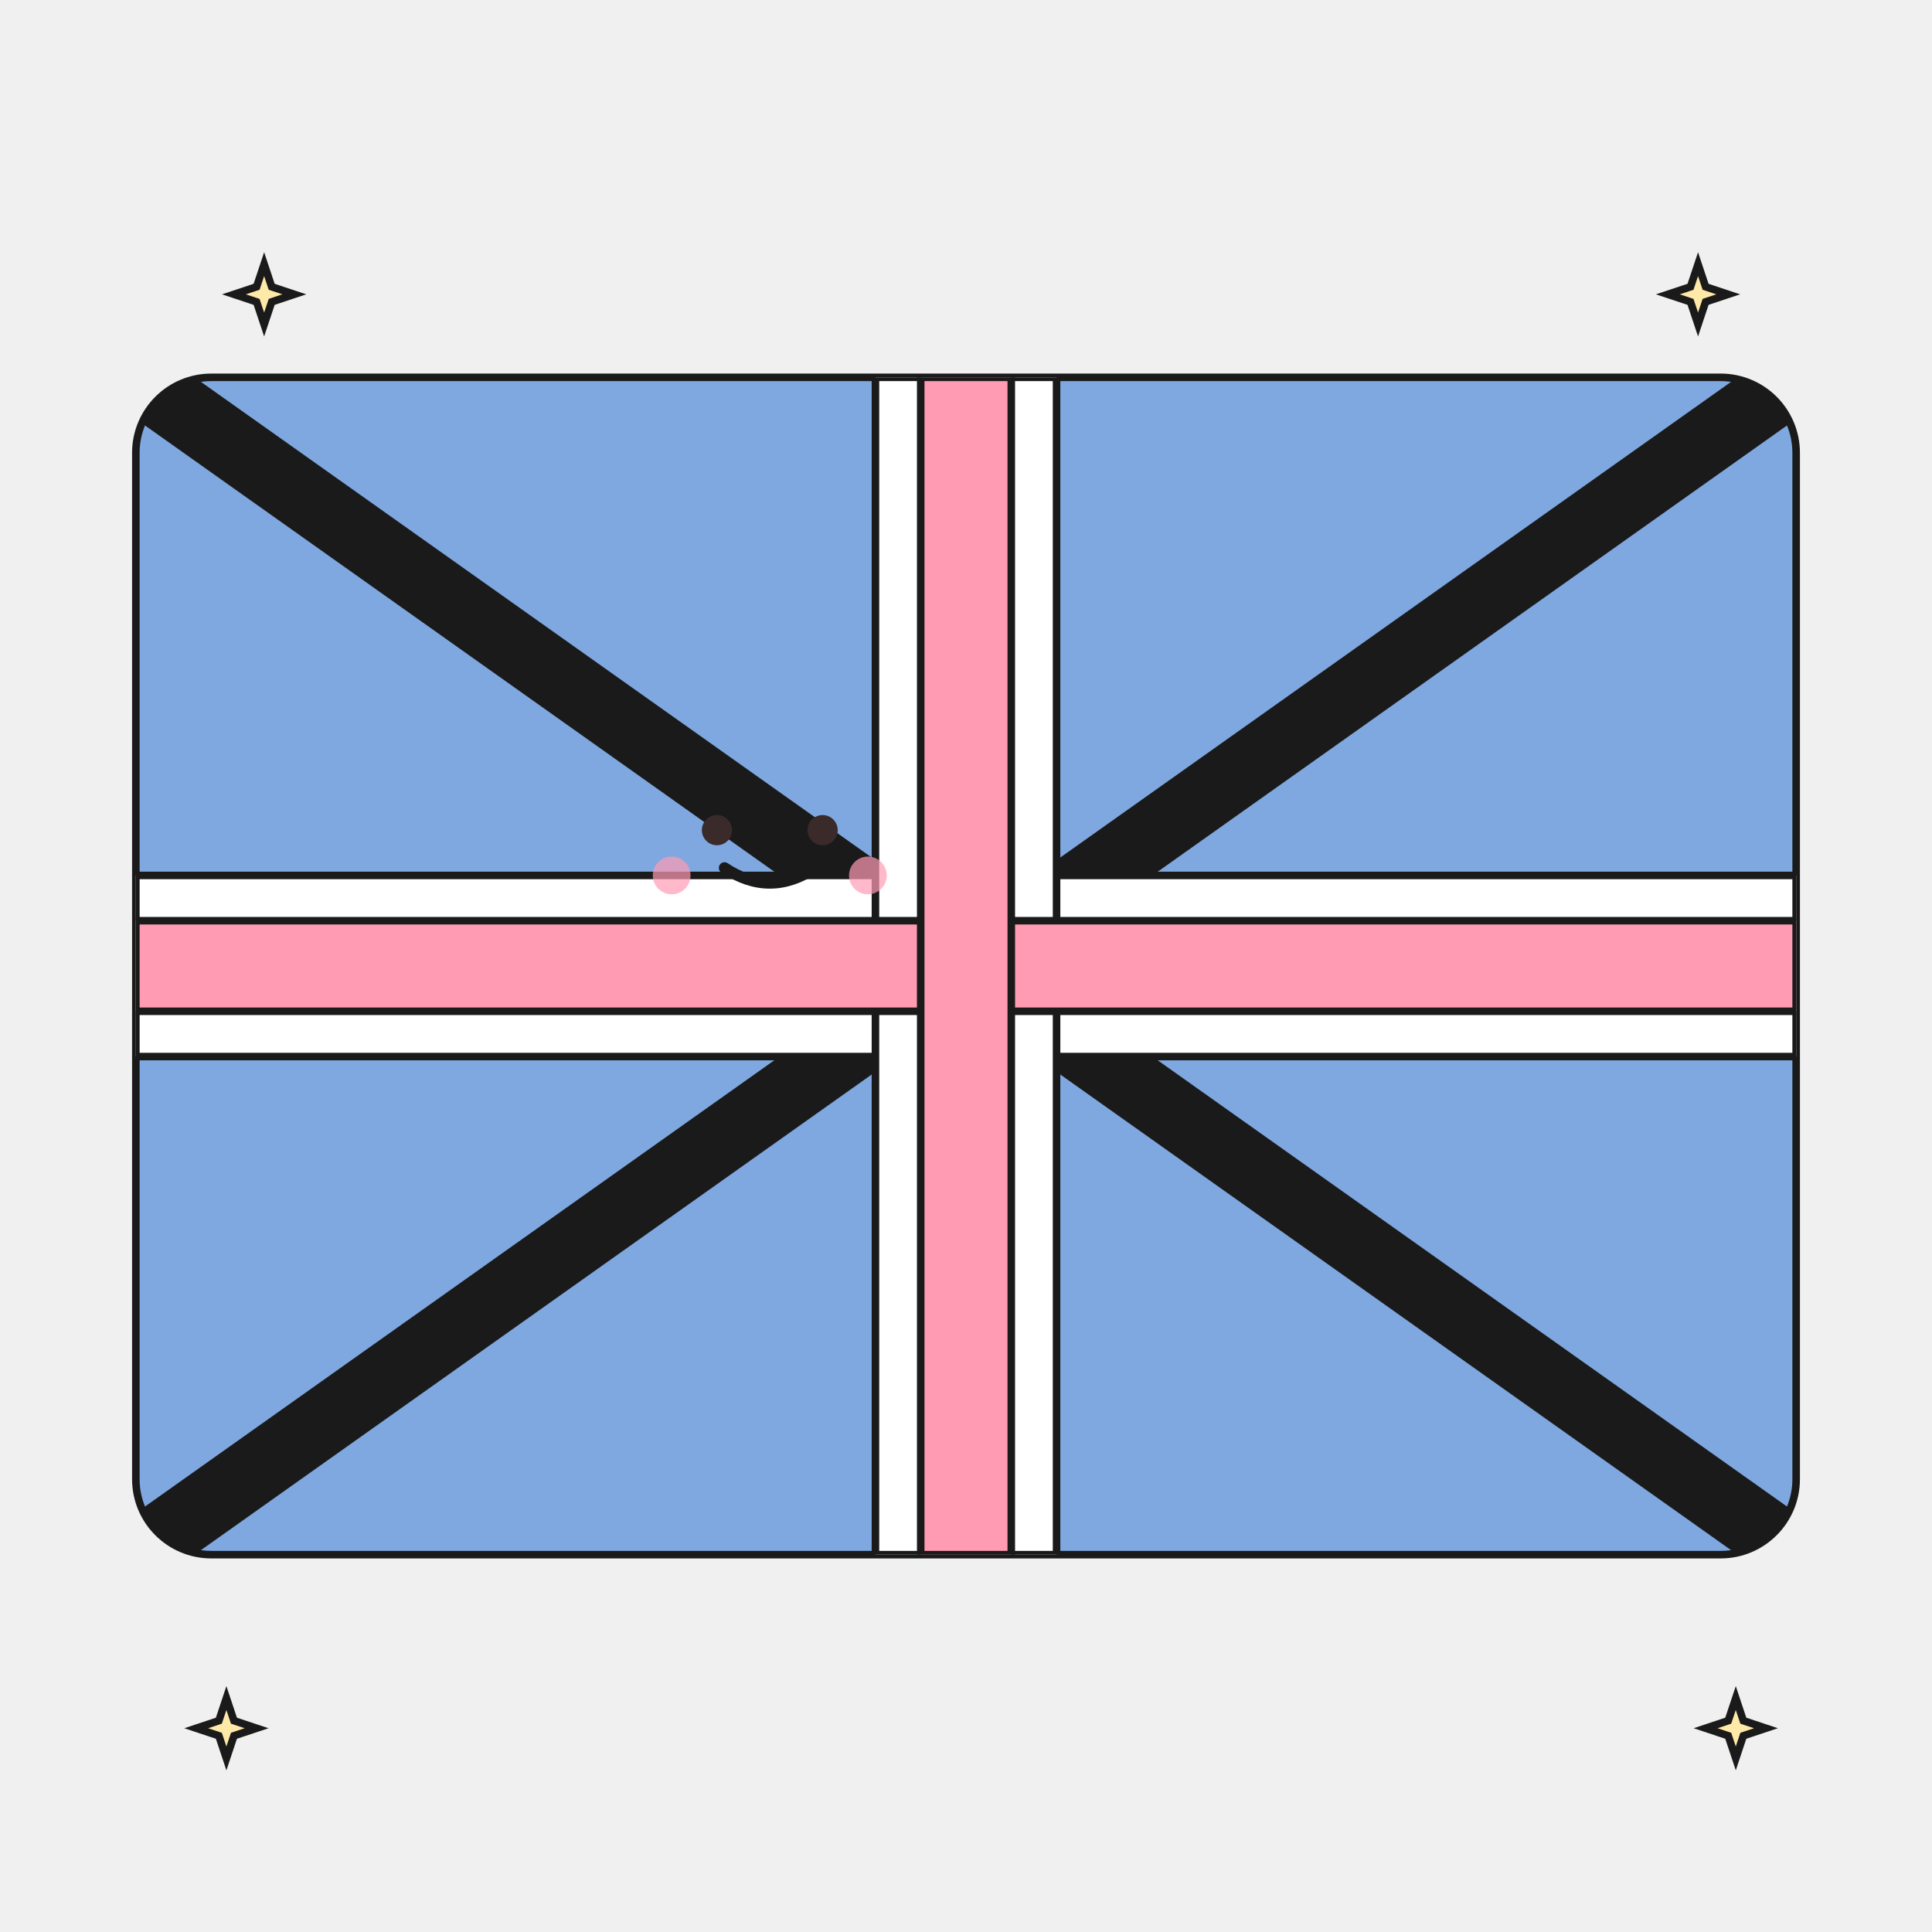
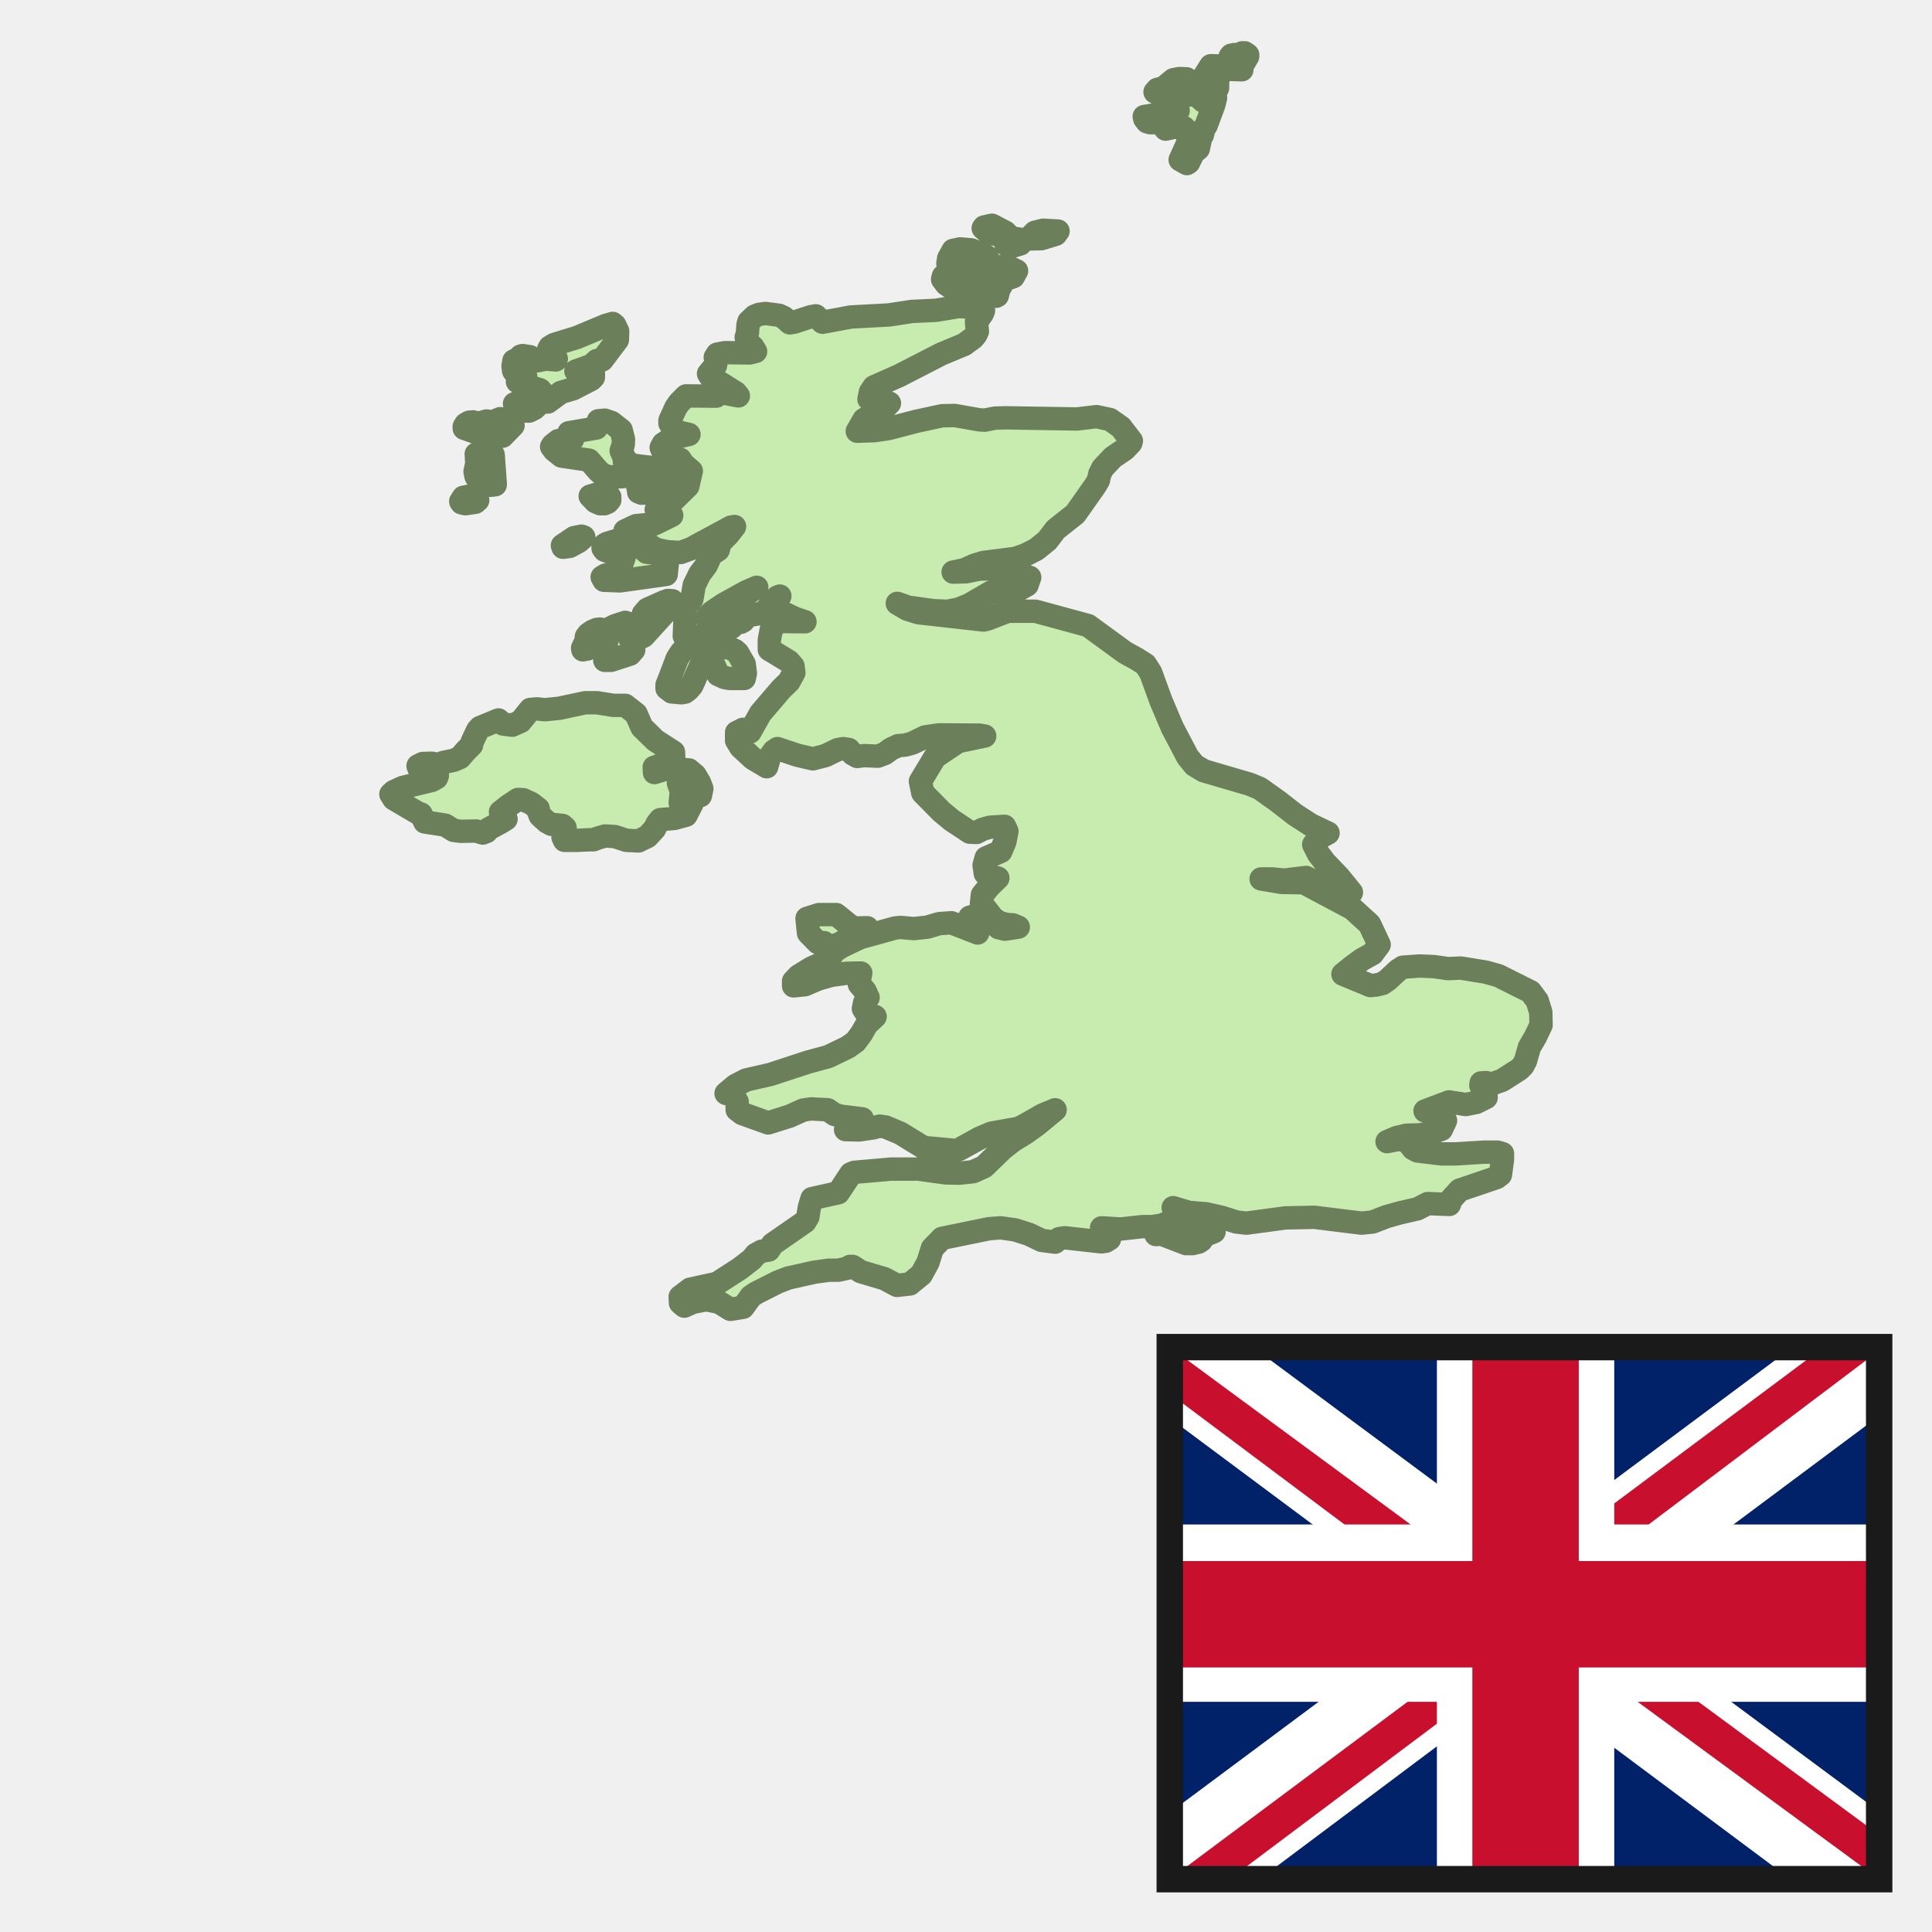
- <svg xmlns="http://www.w3.org/2000/svg" viewBox="0 0 512 512" data-copyright="© 2026 Sensory App House">
-   <rect x="36" y="100" width="440" height="312" rx="20" fill="#7FA8E0" stroke="#1a1a1a" stroke-width="2" />
-   <defs>
-     <clipPath id="gbflag">
-       <rect x="36" y="100" width="440" height="312" rx="20" />
-     </clipPath>
-   </defs>
-   <g clip-path="url(#gbflag)">
-     <g stroke="#1a1a1a" stroke-width="2" stroke-linecap="butt">
-       <line x1="36" y1="100" x2="476" y2="412" />
-       <line x1="476" y1="100" x2="36" y2="412" />
-     </g>
-     <g stroke="#1a1a1a" stroke-width="18">
-       <line x1="36" y1="100" x2="256" y2="256" />
-       <line x1="256" y1="256" x2="476" y2="412" />
-       <line x1="476" y1="100" x2="256" y2="256" />
-       <line x1="256" y1="256" x2="36" y2="412" />
-     </g>
-     <rect x="36" y="232" width="440" height="48" fill="#FFFFFF" stroke="#1a1a1a" stroke-width="2" />
-     <rect x="232" y="100" width="48" height="312" fill="#FFFFFF" stroke="#1a1a1a" stroke-width="2" />
-     <rect x="36" y="244" width="440" height="24" fill="#FF9BB3" stroke="#1a1a1a" stroke-width="2" />
-     <rect x="244" y="100" width="24" height="312" fill="#FF9BB3" stroke="#1a1a1a" stroke-width="2" />
+ <svg xmlns="http://www.w3.org/2000/svg" viewBox="0 0 512 512">
+   <g transform="translate(57.75 -17.75) scale(0.7744)">
+     <path d="M 277.1 407.4 L 274.2 409.0 L 264.7 410.7 L 260.7 412.4 L 253.6 416.3 L 252.3 416.6 L 241.5 415.6 L 233.5 410.7 L 228.5 408.6 L 226.4 408.3 L 224.2 408.9 L 219.5 409.6 L 214.8 409.5 L 217.2 407.2 L 220.5 405.8 L 213.2 404.9 L 211.0 404.3 L 208.7 402.7 L 203.0 402.4 L 200.3 402.8 L 195.6 404.9 L 188.3 407.2 L 179.4 404.0 L 177.7 402.7 L 177.7 400.0 L 176.4 397.8 L 173.9 397.1 L 177.1 394.4 L 180.8 392.5 L 189.1 390.6 L 201.9 386.4 L 208.9 384.5 L 215.5 381.3 L 218.2 379.4 L 220.2 376.7 L 222.1 373.4 L 224.9 370.8 L 222.2 370.1 L 220.9 368.1 L 221.3 366.1 L 222.5 364.3 L 221.5 362.1 L 219.5 359.7 L 219.6 357.9 L 220.0 355.9 L 215.0 356.0 L 209.9 356.7 L 205.3 358.0 L 200.9 359.9 L 197.0 360.3 L 197.0 358.7 L 198.7 356.9 L 203.1 354.2 L 208.0 352.0 L 209.7 350.3 L 211.0 348.4 L 213.5 346.8 L 219.8 343.8 L 231.7 340.5 L 233.5 340.3 L 238.2 340.7 L 242.8 340.2 L 246.8 339.0 L 251.0 338.7 L 260.0 342.2 L 257.3 336.8 L 261.3 335.6 L 267.2 340.4 L 269.3 340.9 L 273.9 340.2 L 272.0 339.4 L 270.0 339.3 L 267.3 338.6 L 265.2 337.1 L 261.3 332.1 L 261.6 329.2 L 264.0 326.2 L 266.9 323.4 L 264.6 322.8 L 262.6 321.8 L 262.2 319.0 L 262.9 316.5 L 267.9 314.3 L 269.3 311.0 L 270.0 307.4 L 269.2 305.7 L 264.2 306.0 L 261.7 306.7 L 259.6 307.8 L 257.3 307.7 L 251.1 303.6 L 247.5 300.6 L 241.2 294.2 L 240.4 290.3 L 245.4 282.0 L 253.3 276.7 L 262.4 274.8 L 260.7 274.5 L 246.7 274.4 L 242.0 275.1 L 237.7 277.2 L 235.2 277.9 L 232.8 278.1 L 230.4 279.2 L 228.2 280.8 L 225.8 281.7 L 221.1 281.5 L 218.8 281.8 L 217.2 280.9 L 215.9 279.4 L 214.0 279.1 L 212.0 279.5 L 207.9 281.5 L 203.6 282.6 L 198.4 281.4 L 191.5 279.1 L 190.3 279.9 L 188.7 282.1 L 187.8 285.3 L 183.1 282.5 L 178.9 278.6 L 177.5 276.3 L 177.5 273.6 L 179.7 272.5 L 182.1 273.4 L 185.7 267.0 L 192.8 258.7 L 195.4 256.2 L 197.1 253.1 L 196.8 250.9 L 195.3 249.2 L 188.7 245.2 L 188.7 241.9 L 189.4 238.2 L 191.3 236.0 L 192.0 235.6 L 200.9 235.7 L 197.4 234.5 L 190.5 231.2 L 190.7 230.0 L 192.3 226.9 L 191.5 227.2 L 190.1 228.6 L 187.3 232.1 L 185.5 232.9 L 180.7 233.7 L 179.8 235.4 L 178.9 235.9 L 176.5 236.0 L 175.8 237.6 L 175.2 237.7 L 174.5 236.0 L 174.5 233.2 L 175.5 230.5 L 177.4 228.5 L 184.4 223.9 L 180.9 225.4 L 173.1 229.7 L 169.1 232.4 L 168.1 233.4 L 167.6 234.2 L 167.6 235.1 L 169.5 240.1 L 168.9 242.4 L 162.2 257.5 L 160.9 259.0 L 159.8 259.8 L 158.6 260.0 L 155.3 259.7 L 153.7 258.5 L 153.7 257.3 L 154.5 255.3 L 157.2 248.2 L 158.5 246.2 L 160.3 244.3 L 164.2 241.0 L 164.2 240.8 L 161.5 241.5 L 160.3 241.3 L 159.6 240.6 L 160.0 231.0 L 162.2 227.9 L 163.0 223.2 L 164.9 219.3 L 167.1 216.4 L 168.8 212.7 L 171.2 211.1 L 171.9 208.6 L 174.6 205.9 L 176.8 203.1 L 175.6 203.3 L 161.9 210.7 L 158.3 212.0 L 153.6 211.7 L 149.9 210.9 L 147.0 209.1 L 145.7 205.8 L 142.3 205.7 L 139.3 205.1 L 139.3 204.6 L 143.1 202.8 L 149.4 202.2 L 155.3 199.3 L 150.0 197.3 L 150.4 196.6 L 155.0 195.0 L 160.8 189.3 L 162.0 184.1 L 159.2 181.7 L 158.2 180.1 L 152.7 178.3 L 151.7 176.1 L 152.4 174.8 L 154.2 173.6 L 156.9 172.6 L 161.2 171.6 L 157.3 170.7 L 155.9 169.5 L 154.7 167.8 L 154.7 166.8 L 156.7 162.4 L 157.9 160.7 L 160.2 158.4 L 170.5 158.5 L 171.6 157.5 L 172.8 157.4 L 178.1 158.4 L 177.2 157.3 L 168.6 151.9 L 167.9 150.8 L 170.3 147.9 L 170.5 146.6 L 170.2 145.2 L 170.9 144.1 L 173.6 143.6 L 182.0 143.7 L 184.0 143.2 L 183.1 141.7 L 181.1 139.9 L 180.8 138.3 L 181.2 137.0 L 181.4 134.1 L 181.7 133.0 L 183.7 131.1 L 185.2 130.5 L 187.4 130.2 L 192.0 130.8 L 193.7 131.6 L 195.7 133.4 L 197.1 133.2 L 202.9 131.3 L 204.6 131.0 L 206.9 133.2 L 216.6 131.4 L 229.6 130.7 L 237.5 129.5 L 245.8 129.1 L 253.6 127.8 L 261.7 128.4 L 262.0 129.2 L 261.6 130.2 L 259.6 133.1 L 259.9 136.3 L 259.4 137.4 L 258.4 138.6 L 255.4 140.8 L 247.5 144.1 L 233.1 151.5 L 224.5 155.3 L 223.3 157.1 L 222.8 159.5 L 227.8 160.0 L 229.8 160.9 L 228.6 162.1 L 221.1 166.5 L 218.8 170.5 L 224.6 170.3 L 229.4 169.6 L 239.0 167.1 L 247.8 165.2 L 252.1 165.1 L 260.6 166.6 L 262.4 166.7 L 266.0 166.0 L 269.6 165.9 L 294.0 166.3 L 300.7 165.5 L 305.3 166.5 L 309.0 169.1 L 312.6 173.8 L 312.4 174.5 L 310.3 176.7 L 306.3 179.4 L 302.8 183.1 L 301.8 185.1 L 301.3 187.3 L 300.1 189.3 L 293.4 198.8 L 286.7 204.1 L 283.8 207.9 L 280.1 210.9 L 276.6 212.7 L 272.9 214.0 L 262.0 215.4 L 259.0 216.3 L 255.4 217.9 L 251.6 218.7 L 256.0 218.6 L 260.4 217.7 L 268.5 217.4 L 277.8 220.5 L 276.9 223.1 L 273.2 225.2 L 264.7 225.5 L 256.9 230.0 L 253.3 231.4 L 249.6 232.1 L 244.8 231.9 L 236.2 230.7 L 232.5 229.4 L 235.9 231.4 L 239.7 232.6 L 262.0 235.1 L 263.3 234.8 L 270.3 232.1 L 279.8 232.1 L 297.8 237.0 L 303.0 240.8 L 310.4 246.2 L 314.4 248.4 L 317.4 250.3 L 319.2 253.1 L 322.7 262.7 L 326.6 271.9 L 331.9 282.0 L 334.2 284.8 L 337.4 286.7 L 353.1 291.3 L 356.5 292.7 L 362.7 297.1 L 368.6 301.7 L 374.0 305.2 L 379.9 308.0 L 377.0 309.6 L 375.0 311.9 L 376.6 315.1 L 378.9 318.1 L 383.6 323.0 L 387.9 328.3 L 386.3 327.5 L 384.8 327.1 L 382.5 327.2 L 380.3 327.0 L 376.3 325.3 L 372.4 323.2 L 364.9 324.1 L 360.7 323.7 L 357.0 323.7 L 364.0 324.9 L 371.6 325.0 L 388.3 333.9 L 394.1 339.2 L 397.4 346.2 L 395.1 349.3 L 391.5 351.3 L 388.2 353.7 L 385.0 356.3 L 394.4 360.2 L 396.4 360.0 L 398.5 359.5 L 400.4 358.2 L 403.8 355.0 L 405.5 353.9 L 411.3 353.5 L 416.1 353.7 L 421.0 354.4 L 425.3 354.2 L 433.9 355.6 L 438.2 356.8 L 449.2 362.3 L 451.5 365.4 L 452.7 369.3 L 452.8 373.7 L 450.9 377.7 L 448.8 381.3 L 447.5 385.9 L 446.6 387.6 L 445.3 388.9 L 439.5 392.6 L 435.6 394.0 L 434.0 393.4 L 432.3 393.5 L 432.2 394.4 L 433.9 396.2 L 434.0 398.5 L 430.6 400.2 L 427.0 400.9 L 421.3 400.0 L 413.1 403.1 L 419.0 404.7 L 420.1 406.4 L 418.7 409.4 L 415.1 410.7 L 411.0 411.3 L 406.8 411.4 L 403.4 412.2 L 400.1 413.6 L 404.2 412.8 L 407.1 413.5 L 409.0 416.0 L 410.5 416.8 L 418.7 417.8 L 423.6 417.8 L 433.3 417.2 L 437.9 417.2 L 439.6 417.7 L 439.6 419.7 L 438.9 424.9 L 437.6 425.9 L 424.9 430.2 L 422.1 433.3 L 421.4 435.1 L 414.0 434.8 L 410.5 436.6 L 404.4 438.0 L 399.8 439.3 L 395.2 441.1 L 391.4 441.5 L 375.2 439.5 L 365.3 439.7 L 352.0 441.5 L 348.5 441.1 L 343.5 439.5 L 338.2 438.3 L 332.2 437.8 L 326.9 436.2 L 330.2 439.3 L 322.9 442.2 L 319.6 442.7 L 316.2 442.7 L 309.0 443.5 L 302.4 443.1 L 303.4 445.1 L 305.1 446.9 L 303.8 447.7 L 302.3 447.9 L 289.8 446.5 L 287.9 446.8 L 286.5 448.0 L 281.9 447.4 L 277.5 445.3 L 272.8 443.8 L 267.9 443.1 L 263.9 443.4 L 247.8 446.7 L 244.5 450.1 L 243.0 454.9 L 240.7 459.1 L 236.8 462.3 L 232.4 462.8 L 228.1 460.5 L 220.0 458.1 L 217.2 456.3 L 216.3 456.3 L 215.5 456.9 L 212.3 457.6 L 209.0 457.6 L 204.0 458.3 L 195.1 460.3 L 191.5 461.7 L 184.0 465.5 L 182.4 466.6 L 179.7 470.3 L 175.4 471.0 L 171.5 468.6 L 167.1 467.7 L 162.5 468.6 L 159.6 469.9 L 158.3 468.8 L 158.2 466.7 L 161.6 464.1 L 170.8 462.1 L 178.7 457.0 L 182.7 453.9 L 184.1 452.2 L 186.1 451.1 L 188.5 450.7 L 189.8 448.7 L 200.9 441.0 L 201.9 439.3 L 202.4 436.1 L 203.3 433.1 L 212.3 431.1 L 216.6 424.6 L 217.8 424.1 L 230.4 423.0 L 239.7 423.0 L 249.0 424.3 L 253.7 424.4 L 258.4 423.9 L 262.2 422.2 L 268.6 416.0 L 272.2 413.2 L 276.3 410.7 L 280.2 407.9 L 286.5 402.7 L 282.2 404.5 L 277.1 407.4 Z M 135.8 309.2 L 132.5 309.0 L 130.1 309.7 L 128.5 310.3 L 127.1 310.3 L 122.8 310.5 L 118.6 310.5 L 118.1 309.4 L 118.8 306.2 L 117.9 305.4 L 114.1 305.0 L 112.6 304.2 L 110.3 302.1 L 109.9 301.1 L 109.6 299.7 L 107.3 297.9 L 104.5 296.6 L 102.7 296.5 L 99.5 298.6 L 96.7 300.8 L 97.7 301.8 L 98.6 303.2 L 97.0 304.2 L 92.6 306.6 L 91.9 307.5 L 90.6 308.0 L 88.4 307.3 L 83.1 307.4 L 80.7 307.1 L 77.8 305.3 L 70.8 304.2 L 69.5 301.5 L 68.2 301.0 L 60.2 296.3 L 59.2 294.7 L 60.2 293.8 L 63.2 292.4 L 73.2 290.0 L 74.8 289.1 L 75.1 288.3 L 72.1 287.3 L 69.5 286.3 L 68.7 285.6 L 68.5 285.0 L 70.1 284.2 L 73.1 284.1 L 75.4 284.5 L 77.3 283.8 L 80.7 283.1 L 82.8 282.2 L 84.8 279.9 L 86.8 277.9 L 87.0 276.8 L 88.9 272.8 L 89.7 271.9 L 96.0 269.3 L 97.6 270.7 L 100.7 271.1 L 103.6 269.8 L 106.9 265.7 L 109.2 265.5 L 111.8 265.8 L 116.8 265.3 L 125.7 263.4 L 129.7 263.4 L 135.3 264.3 L 139.4 264.3 L 143.1 267.2 L 145.1 271.8 L 149.7 276.3 L 155.9 280.3 L 156.0 282.6 L 153.9 283.9 L 149.3 285.5 L 149.4 287.3 L 152.3 286.4 L 154.9 286.0 L 161.2 286.4 L 163.3 288.2 L 164.8 290.7 L 165.6 292.8 L 165.1 295.2 L 163.5 294.4 L 161.8 292.4 L 159.9 291.4 L 157.6 290.9 L 158.6 293.7 L 158.2 297.6 L 159.2 298.0 L 162.2 298.0 L 160.2 301.9 L 156.2 303.0 L 151.4 303.4 L 150.3 304.8 L 149.4 306.6 L 147.0 309.2 L 143.9 310.7 L 139.8 310.5 L 135.8 309.2 Z M 136.7 139.2 L 131.5 146.1 L 129.7 146.3 L 127.8 148.0 L 122.5 149.9 L 127.2 149.9 L 128.5 150.6 L 128.5 152.0 L 127.7 152.8 L 121.5 156.0 L 117.4 157.2 L 112.9 160.5 L 110.6 160.5 L 108.3 162.7 L 106.5 163.6 L 105.5 163.6 L 104.2 163.1 L 101.5 161.1 L 106.5 159.0 L 107.0 157.9 L 110.5 156.6 L 110.2 156.3 L 104.6 154.6 L 102.5 153.5 L 102.7 152.9 L 105.3 151.6 L 104.0 151.5 L 103.2 150.8 L 101.7 150.5 L 101.2 149.8 L 101.0 148.2 L 101.3 146.4 L 103.0 145.6 L 103.6 144.8 L 104.3 144.6 L 106.8 145.0 L 109.3 146.4 L 112.2 145.8 L 115.6 146.1 L 115.8 145.7 L 113.2 142.4 L 113.6 141.7 L 115.1 140.8 L 122.9 138.4 L 132.7 134.3 L 135.1 133.6 L 135.8 134.2 L 136.8 136.3 L 136.7 139.2 Z M 138.8 173.3 L 138.7 175.1 L 138.0 177.2 L 139.0 179.4 L 139.1 180.9 L 140.8 181.4 L 141.8 182.1 L 149.3 183.0 L 156.3 182.7 L 157.6 183.4 L 157.7 184.4 L 156.6 185.5 L 152.7 187.6 L 148.0 190.9 L 146.6 191.6 L 145.0 191.7 L 144.0 191.3 L 143.1 185.4 L 138.1 186.1 L 134.0 186.1 L 131.7 185.4 L 130.1 184.0 L 127.0 180.4 L 117.6 179.0 L 115.1 177.0 L 114.2 175.8 L 114.6 175.2 L 116.5 173.7 L 118.9 174.2 L 120.5 173.9 L 121.4 173.2 L 121.4 172.7 L 120.1 171.4 L 120.1 171.0 L 129.5 169.4 L 130.2 166.9 L 132.4 166.7 L 134.7 167.5 L 138.0 170.1 L 138.8 173.3 Z M 331.2 52.7 L 332.1 55.5 L 334.1 54.8 L 337.2 57.5 L 338.8 57.5 L 341.4 56.4 L 340.8 58.8 L 338.2 65.8 L 337.4 67.0 L 336.9 69.1 L 336.4 69.6 L 335.5 73.8 L 333.8 75.2 L 332.2 78.5 L 331.6 78.9 L 329.3 77.6 L 331.6 72.5 L 332.5 69.5 L 331.9 68.0 L 330.6 66.6 L 327.2 66.5 L 324.3 67.1 L 323.7 66.3 L 323.6 65.2 L 322.9 64.9 L 319.0 64.9 L 318.0 64.6 L 317.2 63.6 L 317.0 62.8 L 320.6 62.2 L 323.7 62.4 L 328.6 60.8 L 325.6 55.4 L 321.6 54.9 L 320.7 54.4 L 321.5 53.5 L 323.6 53.0 L 327.0 50.2 L 329.0 49.8 L 331.5 49.9 L 331.2 52.7 Z M 153.4 219.5 L 137.6 221.7 L 132.1 221.5 L 131.5 220.4 L 132.7 219.7 L 137.1 219.0 L 139.0 213.7 L 132.3 211.2 L 131.8 210.5 L 132.4 209.3 L 133.1 208.9 L 137.3 207.6 L 139.0 207.3 L 140.4 207.5 L 143.4 208.9 L 146.7 211.9 L 151.0 212.4 L 154.0 213.7 L 153.4 219.5 Z M 216.3 339.7 L 217.9 340.5 L 222.2 340.4 L 220.8 342.0 L 216.2 343.9 L 213.0 345.7 L 209.3 347.2 L 207.4 345.5 L 205.3 345.5 L 202.1 342.2 L 201.6 337.2 L 205.7 335.9 L 211.6 335.9 L 216.3 339.7 Z M 139.4 235.9 L 140.8 241.0 L 142.3 244.2 L 142.3 245.3 L 141.0 246.8 L 134.5 248.9 L 132.4 248.9 L 132.4 248.4 L 133.8 246.3 L 132.5 244.0 L 133.1 242.2 L 132.5 241.9 L 131.2 242.2 L 126.5 245.0 L 124.9 245.3 L 124.8 244.7 L 125.9 242.4 L 126.1 240.8 L 126.8 239.9 L 128.1 239.0 L 129.7 238.3 L 130.8 238.2 L 132.1 238.9 L 136.0 237.0 L 139.4 235.9 Z M 261.6 112.7 L 261.2 113.6 L 264.2 113.6 L 268.5 114.4 L 271.2 114.6 L 273.3 115.6 L 272.2 117.6 L 270.8 118.1 L 269.3 118.2 L 264.2 116.2 L 257.3 117.1 L 255.9 116.8 L 255.0 116.3 L 254.7 115.6 L 254.7 114.2 L 254.3 113.8 L 251.8 115.1 L 250.7 115.0 L 250.1 114.4 L 249.8 113.1 L 250.1 111.3 L 251.6 108.6 L 254.0 108.1 L 257.7 108.4 L 261.9 109.9 L 263.2 110.8 L 263.2 111.5 L 261.6 112.7 Z M 180.1 255.1 L 175.1 255.1 L 173.4 254.8 L 171.2 253.8 L 168.8 248.4 L 169.6 246.4 L 170.6 245.5 L 171.6 244.8 L 174.4 244.4 L 176.9 245.5 L 177.9 246.4 L 180.1 250.2 L 180.5 253.3 L 180.1 255.1 Z M 340.9 444.4 L 337.5 445.8 L 336.5 447.4 L 335.6 448.0 L 333.5 448.5 L 331.3 448.5 L 323.0 445.3 L 321.0 445.4 L 322.9 443.9 L 328.2 442.7 L 331.1 441.1 L 337.8 442.7 L 340.9 444.4 Z M 145.7 240.6 L 144.9 241.0 L 142.9 240.9 L 142.1 240.2 L 141.7 239.3 L 141.7 237.5 L 142.9 236.1 L 148.0 234.2 L 145.7 233.5 L 145.6 233.0 L 147.0 231.4 L 152.6 228.9 L 154.0 228.4 L 155.5 228.5 L 152.6 233.0 L 145.7 240.6 Z M 96.6 166.2 L 101.0 168.5 L 97.4 172.2 L 92.0 172.2 L 84.3 169.5 L 84.3 168.9 L 84.8 168.1 L 86.0 167.4 L 87.3 167.3 L 89.1 167.8 L 91.9 167.0 L 94.0 167.3 L 96.6 166.2 Z M 94.9 188.8 L 93.2 189.0 L 91.0 188.8 L 89.6 188.2 L 88.3 185.8 L 88.0 184.3 L 88.6 181.5 L 88.4 178.3 L 93.0 178.1 L 94.2 178.6 L 94.9 188.4 L 94.9 188.8 Z M 341.8 53.6 L 340.8 54.1 L 336.9 50.0 L 339.8 45.4 L 343.2 45.5 L 343.8 46.8 L 343.5 47.9 L 341.7 48.0 L 341.5 48.4 L 342.1 50.5 L 342.1 53.0 L 341.8 53.6 Z M 274.6 106.4 L 271.2 107.4 L 269.7 106.6 L 269.5 104.0 L 265.3 102.9 L 263.3 102.2 L 261.9 101.0 L 262.2 100.6 L 264.9 100.0 L 269.5 102.4 L 271.3 104.3 L 274.6 104.8 L 275.0 105.1 L 274.6 106.4 Z M 257.3 122.0 L 255.0 122.5 L 252.8 122.5 L 249.3 120.2 L 248.0 118.5 L 248.3 117.4 L 249.7 117.1 L 253.1 117.6 L 254.9 119.6 L 255.0 120.8 L 255.4 121.3 L 257.6 121.8 L 257.3 122.0 Z M 352.4 41.7 L 352.4 42.2 L 350.4 45.6 L 350.4 46.8 L 347.1 46.7 L 346.5 46.3 L 345.9 44.4 L 346.4 42.3 L 346.8 41.8 L 347.8 41.6 L 348.8 42.0 L 350.5 41.0 L 351.4 41.0 L 352.4 41.7 Z M 281.8 104.6 L 277.3 104.7 L 279.6 102.4 L 282.4 101.7 L 287.5 102.0 L 286.7 103.1 L 281.8 104.6 Z M 133.4 194.8 L 132.3 195.3 L 130.8 195.3 L 129.2 194.6 L 127.4 192.7 L 131.7 191.4 L 133.5 192.1 L 134.1 193.0 L 134.1 194.0 L 133.4 194.8 Z M 266.7 124.1 L 266.3 124.3 L 264.9 123.5 L 262.4 120.9 L 266.3 120.4 L 268.0 120.7 L 267.3 121.8 L 266.7 124.1 Z M 120.4 209.9 L 118.1 210.2 L 117.9 209.6 L 121.9 206.9 L 124.4 206.4 L 125.2 206.7 L 123.5 208.2 L 120.4 209.9 Z M 88.1 194.8 L 84.7 195.3 L 83.4 195.0 L 83.1 194.5 L 84.0 193.1 L 86.7 192.6 L 88.6 193.4 L 88.9 194.1 L 88.1 194.8 Z" fill="#c8ecb0" stroke="#6b7f5a" stroke-width="8" stroke-linejoin="round" fill-rule="evenodd" />
  </g>
-   <circle cx="190" cy="220" r="4" fill="#3A2A2A" />
-   <circle cx="218" cy="220" r="4" fill="#3A2A2A" />
-   <path d="M192 230 q12 8 24 0" fill="none" stroke="#1a1a1a" stroke-width="3" stroke-linecap="round" />
-   <circle cx="178" cy="232" r="5" fill="#FF9BB3" opacity="0.7" />
-   <circle cx="230" cy="232" r="5" fill="#FF9BB3" opacity="0.7" />
-   <g fill="#FFE9A8">
-     <path d="M70 70 l 2 6 l 6 2 l -6 2 l -2 6 l -2 -6 l -6 -2 l 6 -2 Z" stroke="#1a1a1a" stroke-width="2" />
-     <path d="M450 70 l 2 6 l 6 2 l -6 2 l -2 6 l -2 -6 l -6 -2 l 6 -2 Z" stroke="#1a1a1a" stroke-width="2" />
-     <path d="M60 450 l 2 6 l 6 2 l -6 2 l -2 6 l -2 -6 l -6 -2 l 6 -2 Z" stroke="#1a1a1a" stroke-width="2" />
-     <path d="M460 450 l 2 6 l 6 2 l -6 2 l -2 6 l -2 -6 l -6 -2 l 6 -2 Z" stroke="#1a1a1a" stroke-width="2" />
+   <rect x="310" y="357" width="188" height="141" fill="#ffffff" />
+   <g transform="translate(310 357) scale(0.29375)">
+     <path fill="#012169" d="M0 0h640v480H0z" />
+     <path fill="#FFF" d="m75 0 244 181L562 0h78v62L400 241l240 178v61h-80L320 301 81 480H0v-60l239-178L0 64V0z" />
+     <path fill="#C8102E" d="m424 281 216 159v40L369 281zm-184 20 6 35L54 480H0zM640 0v3L391 191l2-44L590 0zM0 0l239 176h-60L0 42z" />
+     <path fill="#FFF" d="M241 0v480h160V0zM0 160v160h640V160z" />
+     <path fill="#C8102E" d="M0 193v96h640v-96zM273 0v480h96V0z" />
+     <rect x="1" y="1" width="638" height="478" fill="none" stroke="#000000" stroke-width="2" />
  </g>
+   <rect x="310" y="357" width="188" height="141" fill="none" stroke="#1a1a1a" stroke-width="7" />
</svg>
